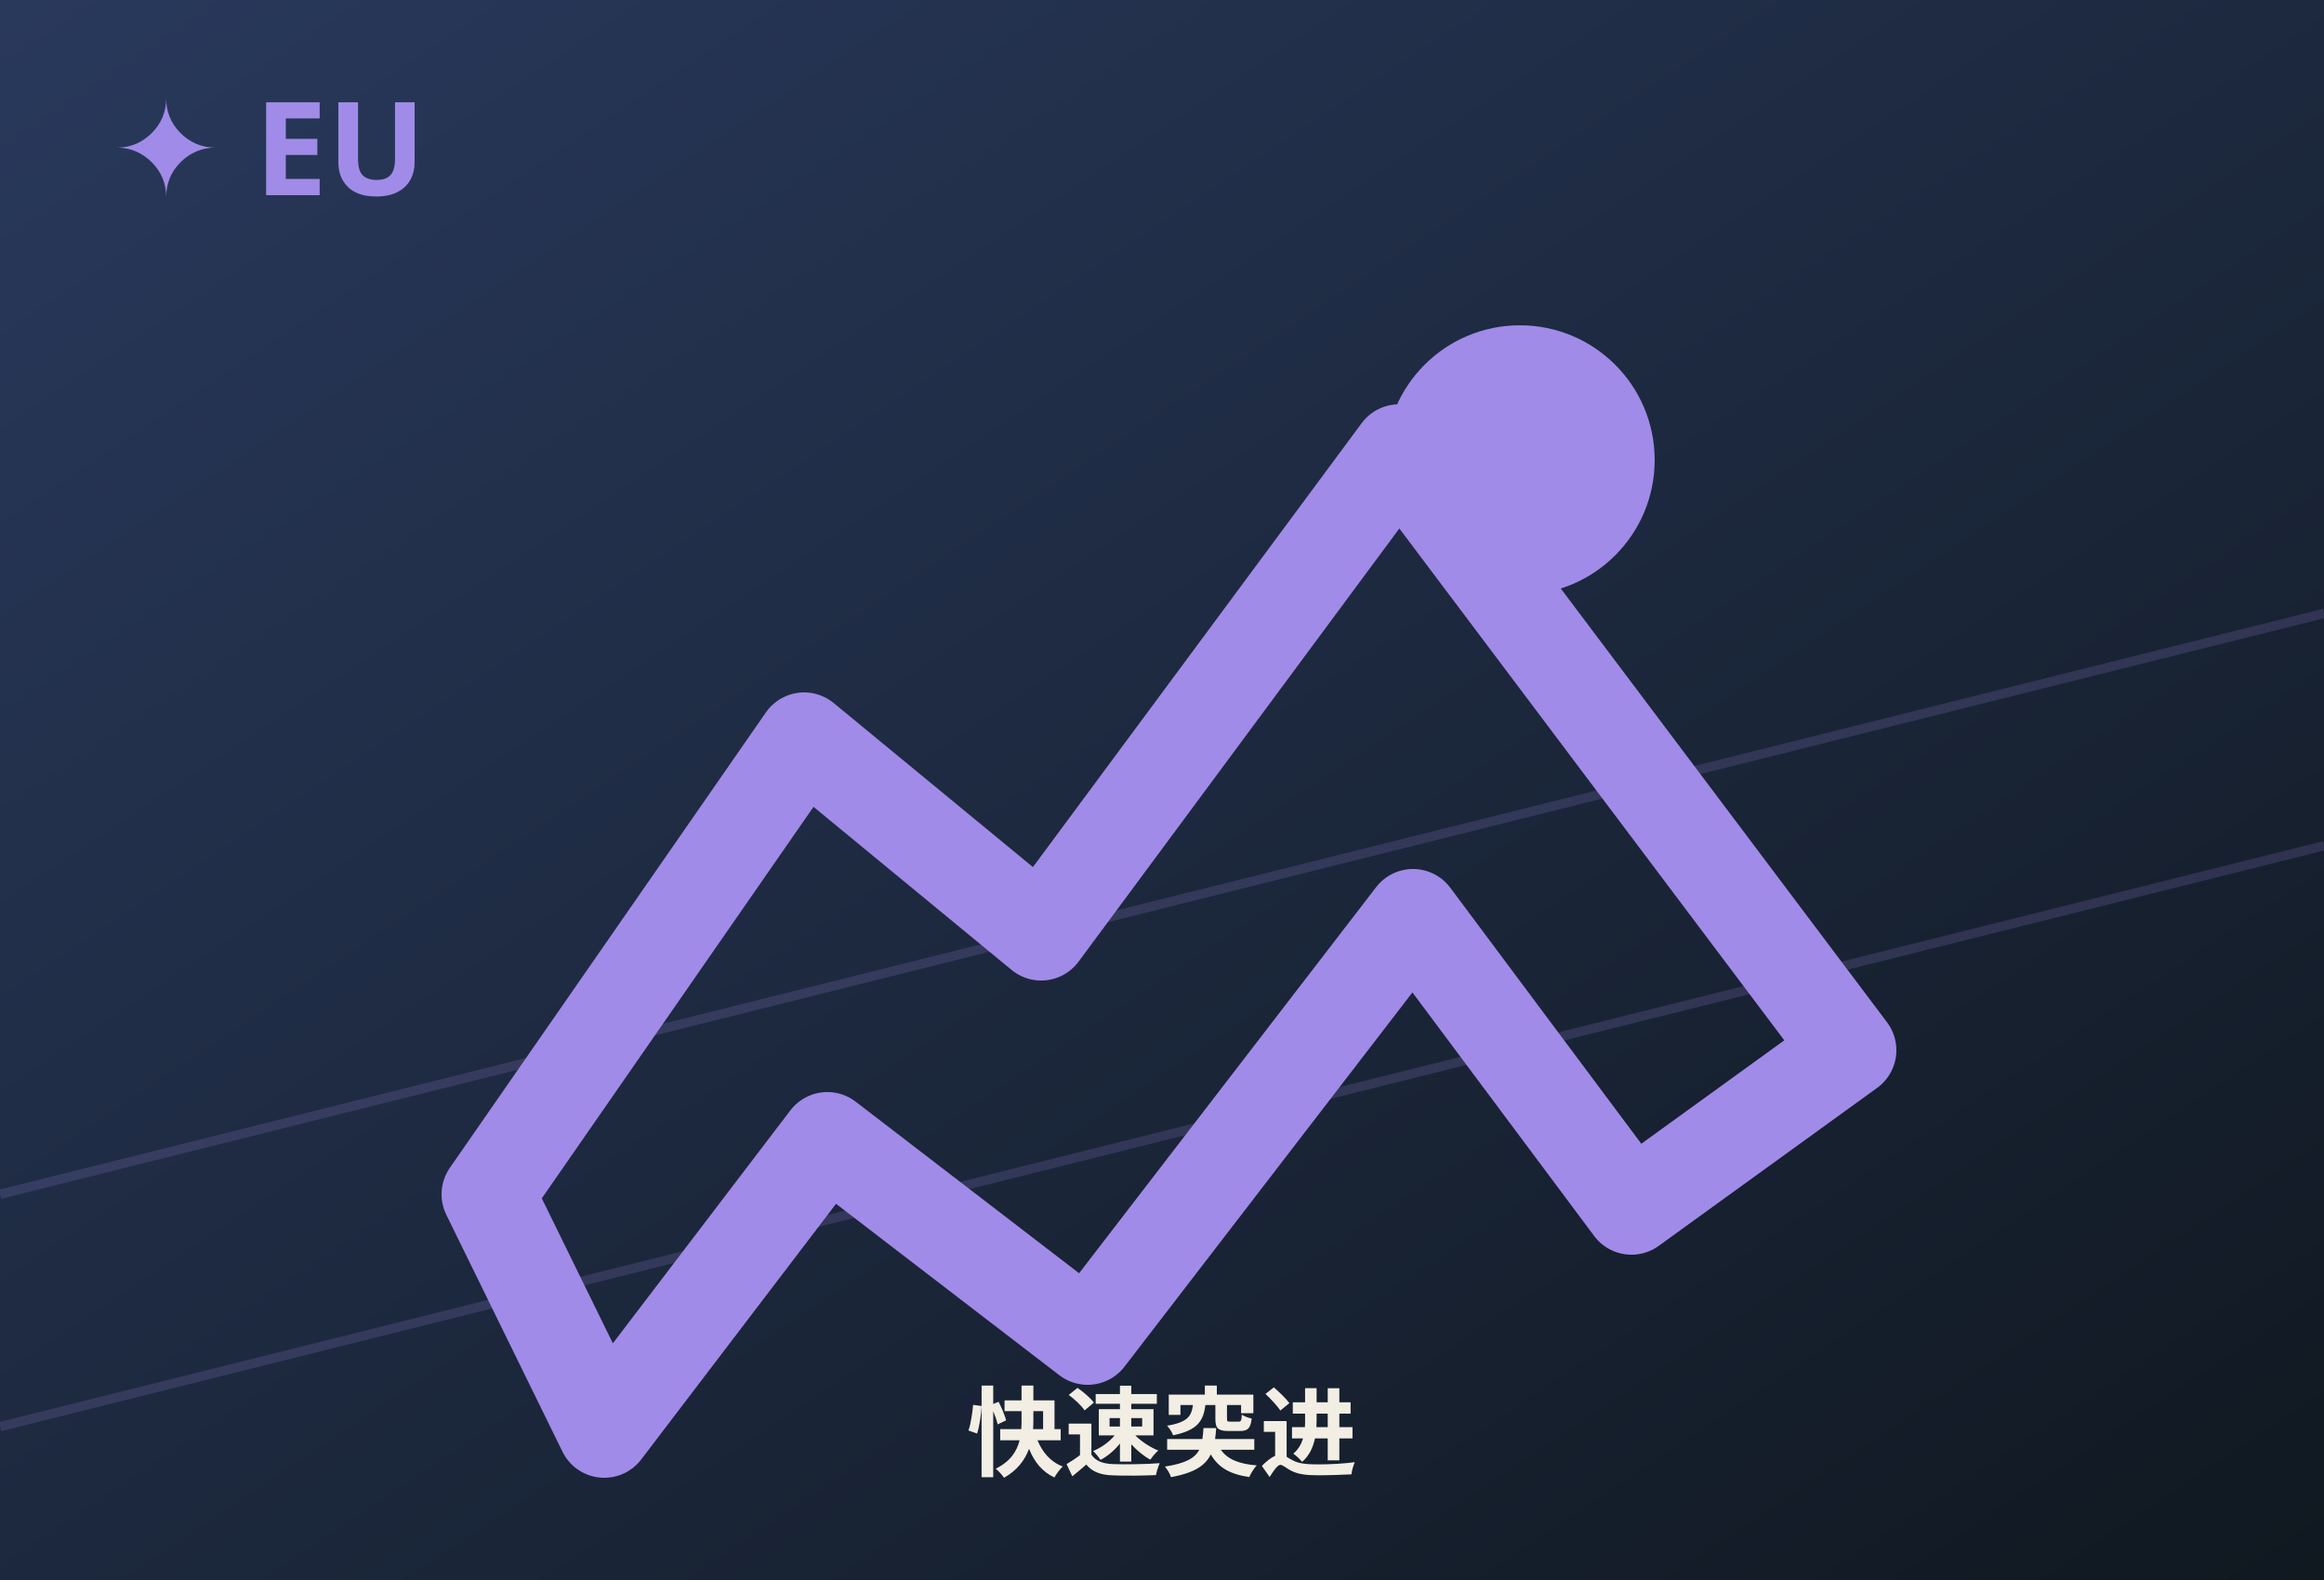
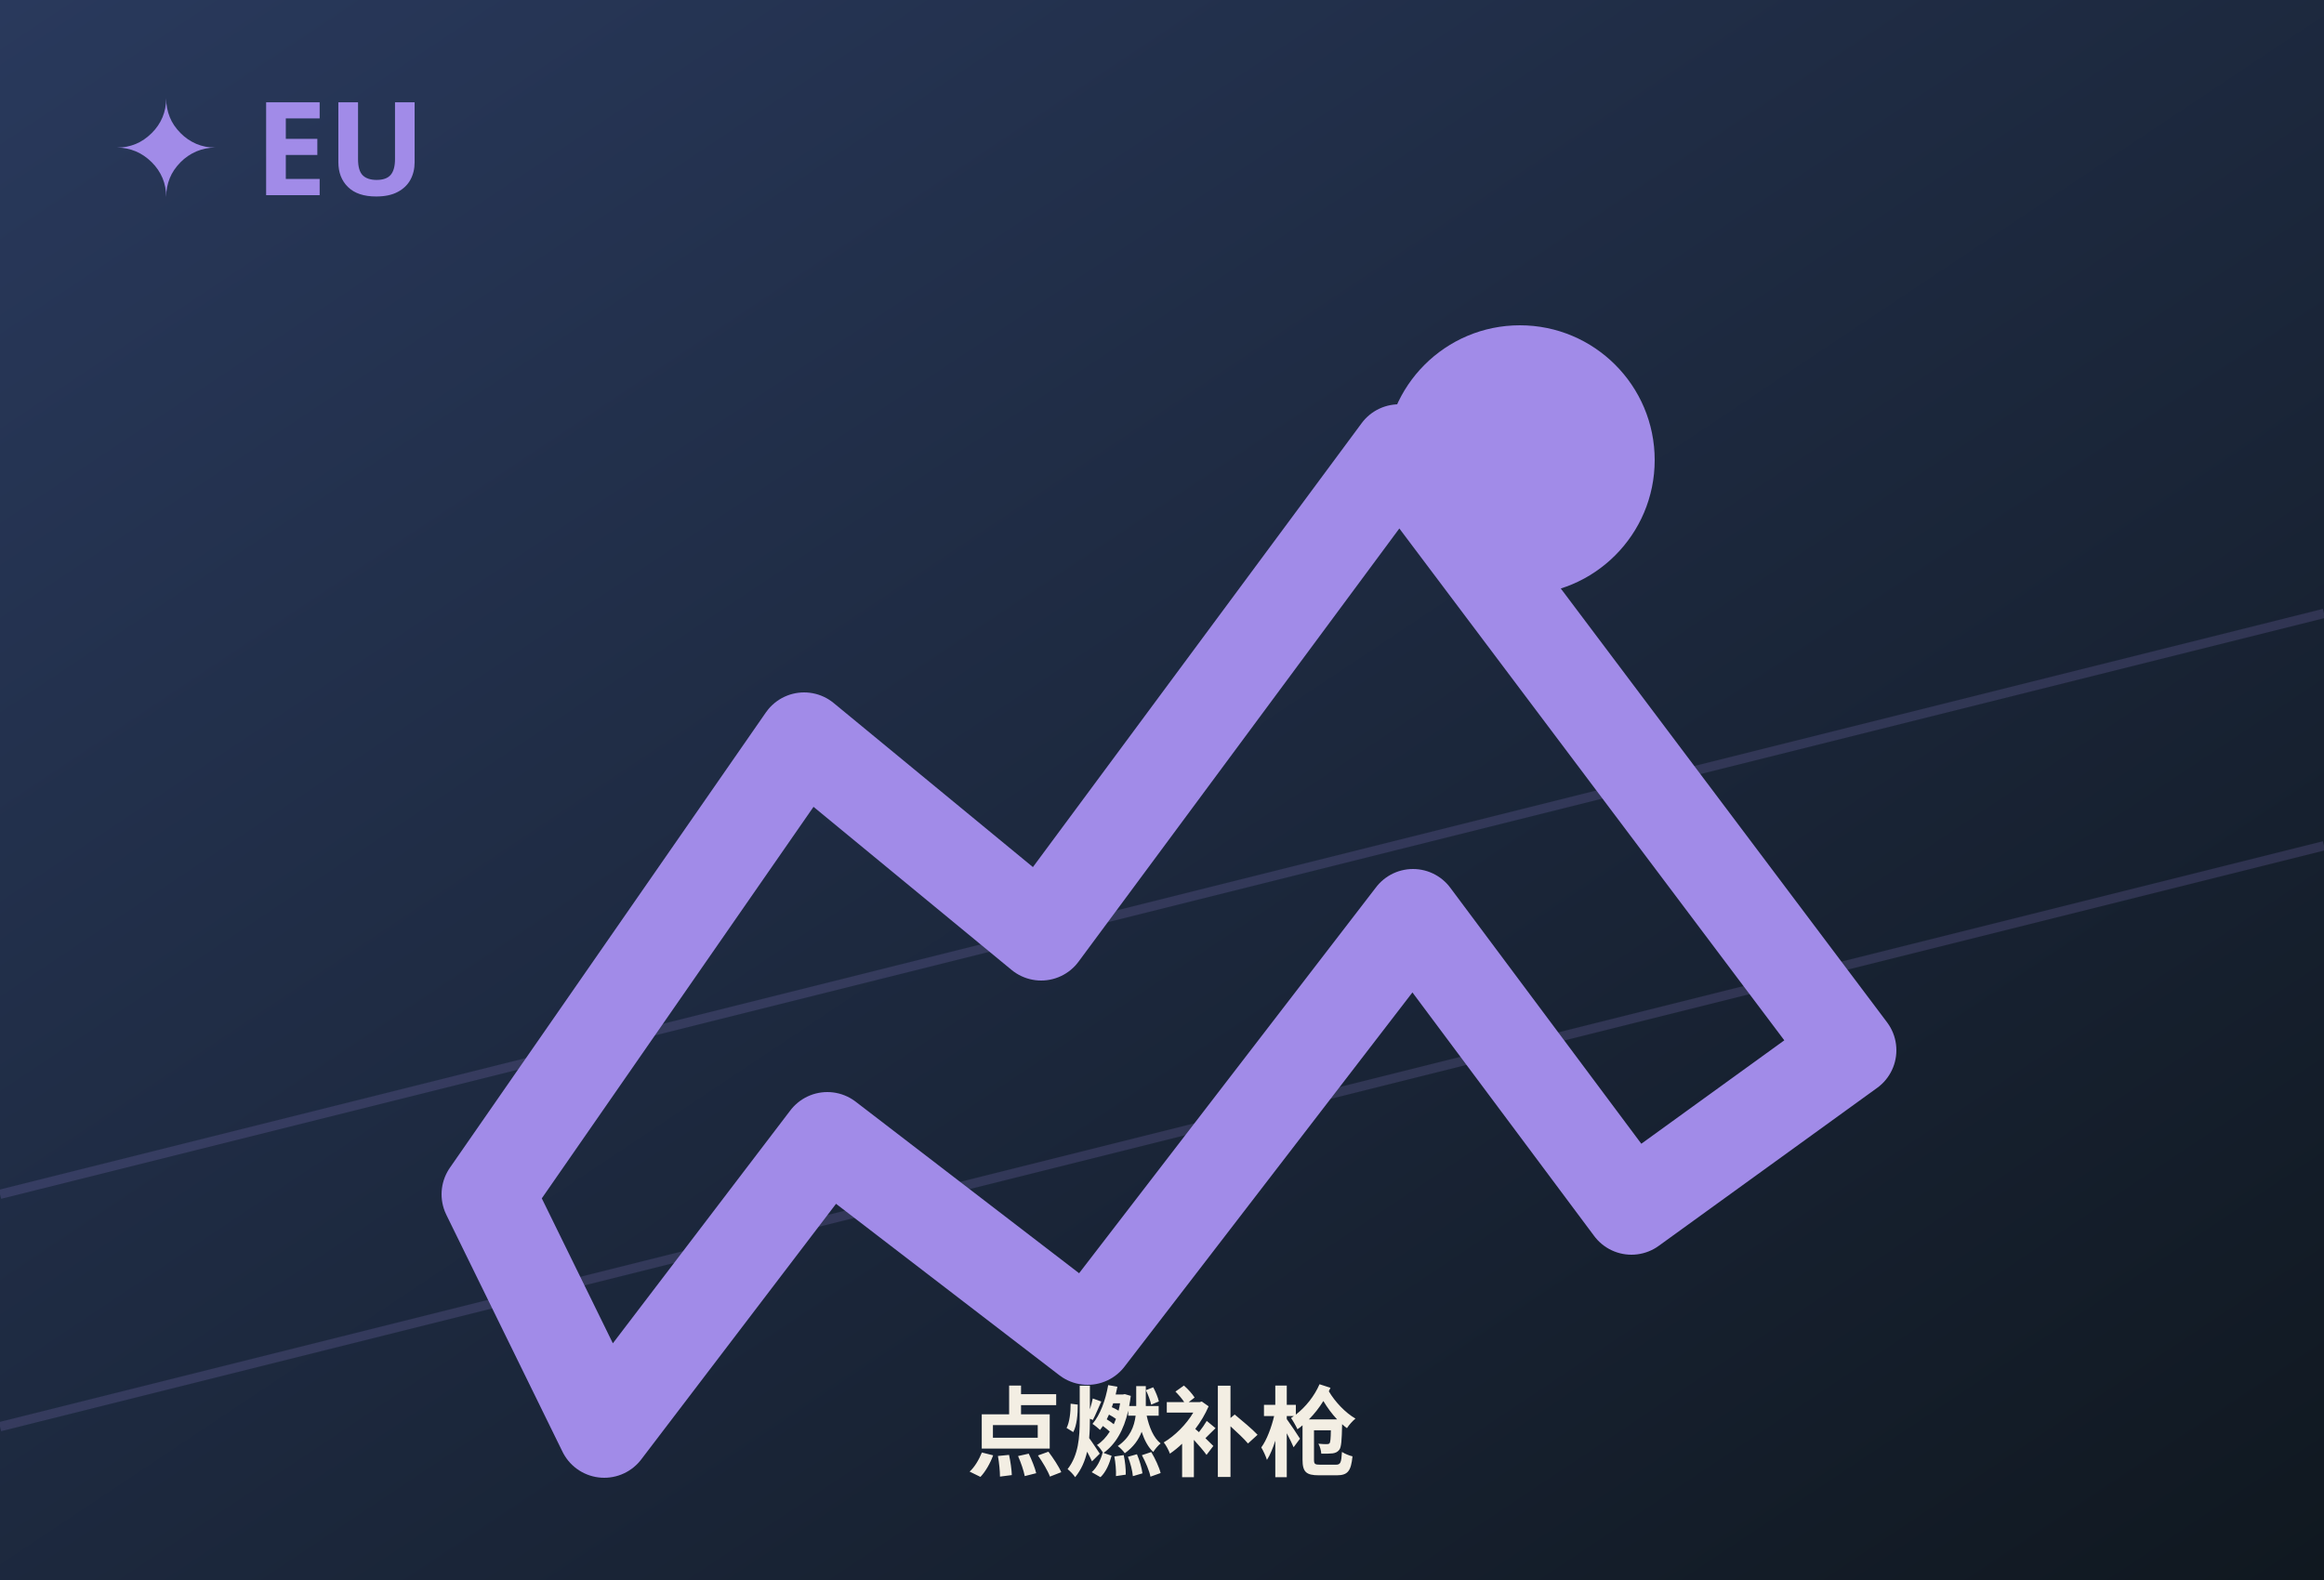
<svg xmlns="http://www.w3.org/2000/svg" viewBox="0 0 500 340">
  <defs>
    <linearGradient id="b" x2="1" y2="1">
      <stop stop-color="#29395c" />
      <stop offset="1" stop-color="#101820" />
    </linearGradient>
  </defs>
  <rect width="500" height="340" fill="url(#b)" />
  <path d="M0 257L500 132M0 307L500 182" stroke="#a18be8" stroke-opacity=".18" stroke-width="2" />
  <path d="M105 257l68-98 51 42 77-104 97 129-47 34-47-63-70 91-56-43-48 63z" fill="none" stroke="#a18be8" stroke-width="20" stroke-linejoin="round" />
  <circle cx="327" cy="99" r="29" fill="#a18be8" />
  <text x="24" y="42" fill="#a18be8" font-family="sans-serif" font-size="28" font-weight="700">✦ EU</text>
-   <text x="250" y="316" text-anchor="middle" fill="#f3eee3" font-family="sans-serif" font-size="21" font-weight="700">快速突进</text>
+   <text x="250" y="316" text-anchor="middle" fill="#f3eee3" font-family="sans-serif" font-size="21" font-weight="700">点燃补枪</text>
</svg>
